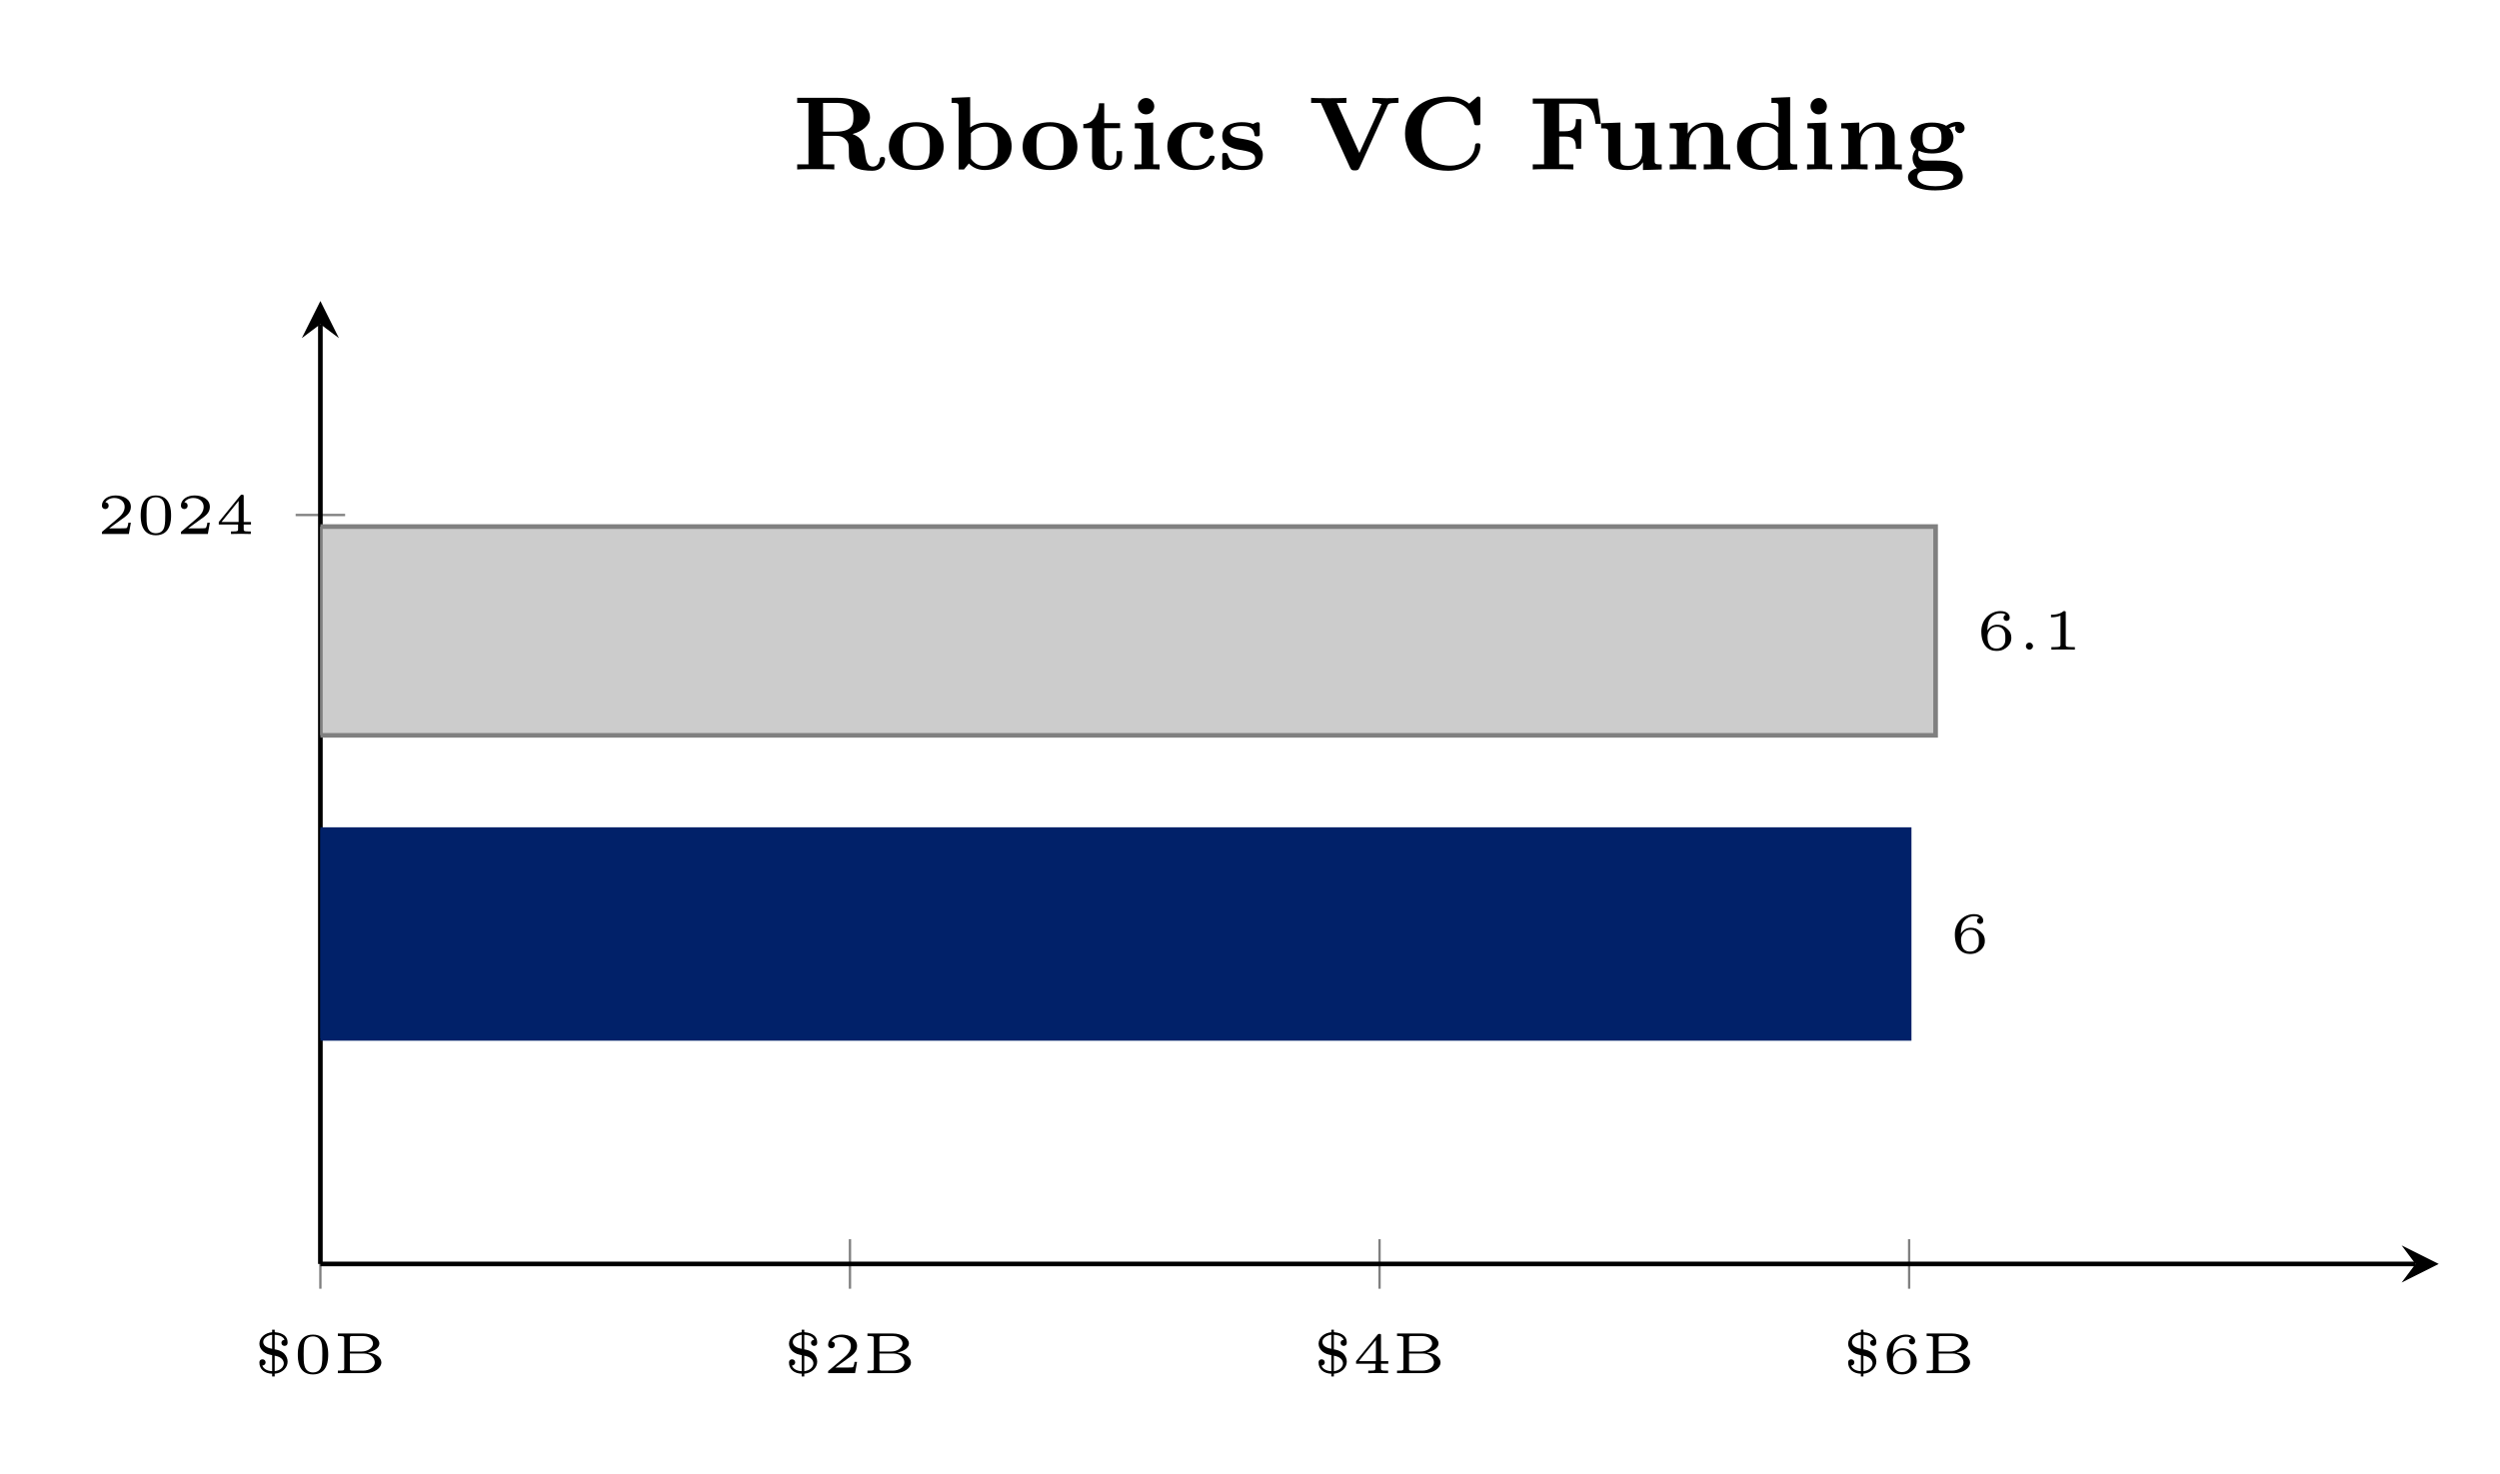
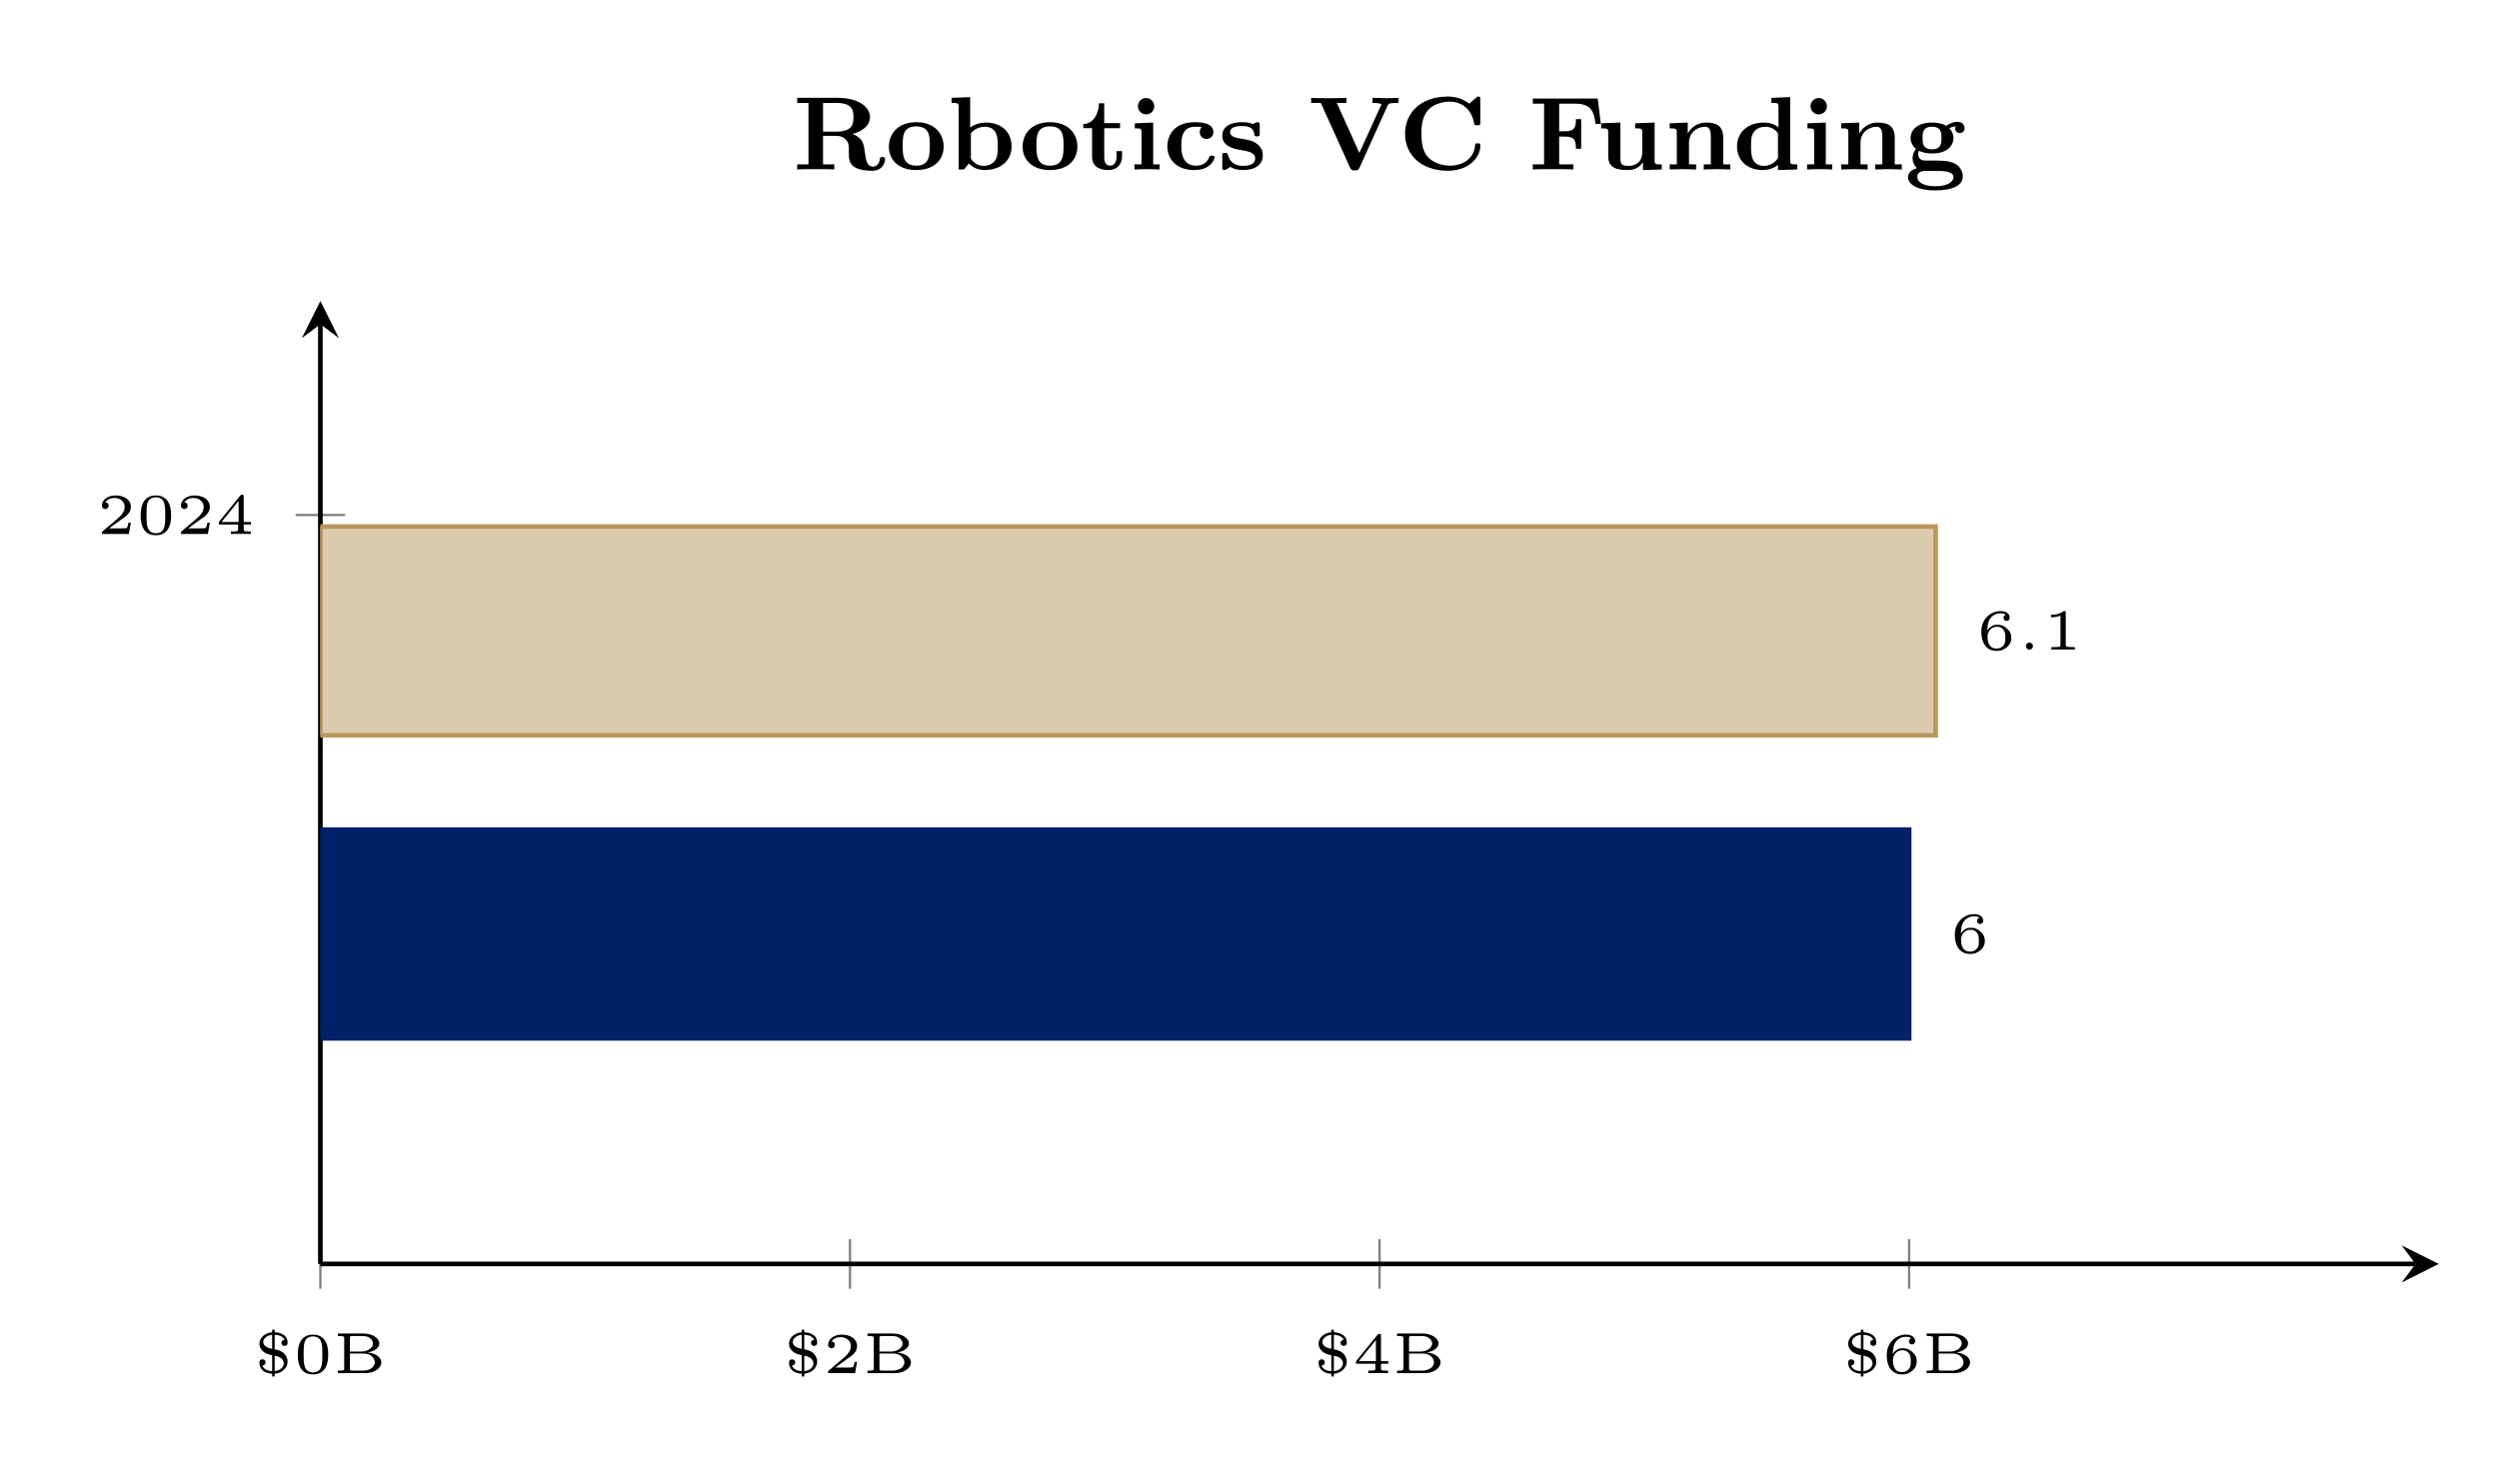
<svg xmlns="http://www.w3.org/2000/svg" xmlns:xlink="http://www.w3.org/1999/xlink" width="214.63pt" height="126.55pt" viewBox="0 0 214.63 126.55">
  <defs>
    <g>
      <g id="glyph-0-0">
        <path d="M 2.906 -0.984 C 2.906 -1.25 2.797 -1.484 2.609 -1.688 C 2.344 -1.938 2.062 -2 1.797 -2.047 L 1.797 -3.297 C 2.406 -3.266 2.594 -3 2.641 -2.859 C 2.406 -2.844 2.375 -2.672 2.375 -2.609 C 2.375 -2.438 2.5 -2.344 2.641 -2.344 C 2.719 -2.344 2.906 -2.375 2.906 -2.625 C 2.906 -3.422 2.031 -3.5 1.828 -3.516 C 1.812 -3.516 1.797 -3.516 1.797 -3.609 L 1.797 -3.734 L 1.578 -3.734 L 1.578 -3.516 C 0.969 -3.469 0.484 -3.047 0.484 -2.531 C 0.484 -2.266 0.609 -2.047 0.797 -1.875 C 1.031 -1.672 1.266 -1.609 1.578 -1.547 L 1.578 -0.172 C 1.125 -0.188 0.828 -0.391 0.734 -0.656 C 0.953 -0.672 1.016 -0.828 1.016 -0.922 C 1.016 -1.094 0.891 -1.188 0.75 -1.188 C 0.688 -1.188 0.484 -1.172 0.484 -0.906 C 0.484 -0.344 0.922 0.031 1.578 0.047 L 1.578 0.281 L 1.797 0.281 L 1.797 0.047 C 2.453 0 2.906 -0.484 2.906 -0.984 Z M 1.578 -2.094 C 1.406 -2.125 0.812 -2.234 0.812 -2.688 C 0.812 -2.984 1.141 -3.25 1.578 -3.297 Z M 2.578 -0.844 C 2.578 -0.516 2.266 -0.219 1.797 -0.172 L 1.797 -1.5 C 2.5 -1.391 2.578 -0.984 2.578 -0.844 Z M 2.578 -0.844 " />
      </g>
      <g id="glyph-0-1">
        <path d="M 3 -1.594 C 3 -1.953 3 -3.312 1.688 -3.312 C 0.391 -3.312 0.391 -1.953 0.391 -1.594 C 0.391 -1.234 0.391 0.109 1.688 0.109 C 3 0.109 3 -1.234 3 -1.594 Z M 2.5 -1.656 C 2.5 -1.312 2.5 -0.906 2.422 -0.609 C 2.297 -0.125 1.891 -0.062 1.688 -0.062 C 1.516 -0.062 1.094 -0.125 0.969 -0.625 C 0.891 -0.891 0.891 -1.25 0.891 -1.656 C 0.891 -2.031 0.891 -2.375 0.969 -2.656 C 1.094 -3.078 1.484 -3.156 1.688 -3.156 C 2.062 -3.156 2.328 -2.969 2.422 -2.609 C 2.5 -2.359 2.5 -1.953 2.5 -1.656 Z M 2.5 -1.656 " />
      </g>
      <g id="glyph-0-2">
        <path d="M 4.172 -0.922 C 4.172 -1.281 3.812 -1.688 3 -1.781 C 3.516 -1.859 4 -2.156 4 -2.547 C 4 -3.016 3.375 -3.406 2.641 -3.406 L 0.438 -3.406 L 0.438 -3.188 L 0.578 -3.188 C 0.984 -3.188 0.984 -3.141 0.984 -2.984 L 0.984 -0.422 C 0.984 -0.266 0.984 -0.219 0.578 -0.219 L 0.438 -0.219 L 0.438 0 L 2.797 0 C 3.562 0 4.172 -0.422 4.172 -0.922 Z M 3.453 -2.547 C 3.453 -2.188 3.016 -1.859 2.469 -1.859 L 1.469 -1.859 L 1.469 -3 C 1.469 -3.156 1.469 -3.188 1.719 -3.188 L 2.609 -3.188 C 3.141 -3.188 3.453 -2.859 3.453 -2.547 Z M 3.609 -0.922 C 3.609 -0.547 3.188 -0.219 2.609 -0.219 L 1.719 -0.219 C 1.469 -0.219 1.469 -0.25 1.469 -0.406 L 1.469 -1.688 L 2.656 -1.688 C 3.312 -1.688 3.609 -1.25 3.609 -0.922 Z M 3.609 -0.922 " />
      </g>
      <g id="glyph-0-3">
        <path d="M 2.938 -0.969 L 2.719 -0.969 C 2.719 -0.875 2.656 -0.562 2.578 -0.516 C 2.547 -0.484 2.125 -0.484 2.047 -0.484 L 1.078 -0.484 C 1.406 -0.719 1.766 -1 2.062 -1.203 C 2.516 -1.516 2.938 -1.797 2.938 -2.328 C 2.938 -2.969 2.328 -3.312 1.625 -3.312 C 0.953 -3.312 0.453 -2.938 0.453 -2.438 C 0.453 -2.188 0.672 -2.141 0.75 -2.141 C 0.875 -2.141 1.031 -2.234 1.031 -2.438 C 1.031 -2.609 0.906 -2.719 0.75 -2.719 C 0.891 -2.953 1.188 -3.094 1.516 -3.094 C 2 -3.094 2.406 -2.812 2.406 -2.328 C 2.406 -1.906 2.109 -1.578 1.734 -1.266 L 0.516 -0.234 C 0.469 -0.188 0.453 -0.188 0.453 -0.156 L 0.453 0 L 2.766 0 Z M 2.938 -0.969 " />
      </g>
      <g id="glyph-0-4">
        <path d="M 3.078 -0.812 L 3.078 -1.031 L 2.453 -1.031 L 2.453 -3.219 C 2.453 -3.344 2.453 -3.375 2.312 -3.375 C 2.219 -3.375 2.219 -3.375 2.156 -3.297 L 0.312 -1.031 L 0.312 -0.812 L 1.969 -0.812 L 1.969 -0.422 C 1.969 -0.266 1.969 -0.219 1.547 -0.219 L 1.359 -0.219 L 1.359 0 L 2.219 -0.016 L 3.062 0 L 3.062 -0.219 L 2.891 -0.219 C 2.453 -0.219 2.453 -0.266 2.453 -0.422 L 2.453 -0.812 Z M 2.016 -1.031 L 0.547 -1.031 L 2.016 -2.844 Z M 2.016 -1.031 " />
      </g>
      <g id="glyph-0-5">
        <path d="M 2.984 -1.016 C 2.984 -1.328 2.891 -1.562 2.625 -1.797 C 2.406 -2 2.188 -2.141 1.75 -2.141 C 1.453 -2.141 1.141 -2 0.922 -1.641 C 0.938 -1.859 0.938 -2.266 1.109 -2.578 C 1.266 -2.844 1.578 -3.125 2.047 -3.125 C 2.141 -3.125 2.375 -3.125 2.516 -3 C 2.438 -2.984 2.312 -2.906 2.312 -2.734 C 2.312 -2.578 2.422 -2.469 2.578 -2.469 C 2.656 -2.469 2.844 -2.516 2.844 -2.75 C 2.844 -3.016 2.641 -3.312 2.047 -3.312 C 1.188 -3.312 0.406 -2.609 0.406 -1.578 C 0.406 -0.391 0.984 0.109 1.703 0.109 C 2.203 0.109 2.438 -0.078 2.609 -0.219 C 2.922 -0.484 2.984 -0.766 2.984 -1.016 Z M 2.469 -1.031 C 2.469 -0.734 2.469 -0.547 2.297 -0.344 C 2.156 -0.188 1.984 -0.094 1.703 -0.094 C 0.938 -0.094 0.938 -0.922 0.938 -1.125 C 0.938 -1.516 1.219 -1.969 1.734 -1.969 C 2 -1.969 2.156 -1.906 2.312 -1.703 C 2.453 -1.516 2.469 -1.312 2.469 -1.031 Z M 2.469 -1.031 " />
      </g>
      <g id="glyph-1-0">
        <path d="M 0.922 -1.641 C 0.938 -1.859 0.938 -2.266 1.109 -2.578 C 1.266 -2.844 1.578 -3.125 2.047 -3.125 C 2.141 -3.125 2.375 -3.125 2.516 -3 C 2.438 -2.984 2.312 -2.906 2.312 -2.734 C 2.312 -2.578 2.422 -2.469 2.578 -2.469 C 2.656 -2.469 2.844 -2.516 2.844 -2.75 C 2.844 -3.016 2.641 -3.312 2.047 -3.312 C 1.188 -3.312 0.406 -2.609 0.406 -1.578 C 0.406 -0.391 0.984 0.109 1.703 0.109 C 2.203 0.109 2.438 -0.078 2.609 -0.219 C 2.922 -0.484 2.984 -0.766 2.984 -1.016 C 2.984 -1.328 2.891 -1.562 2.625 -1.797 C 2.406 -2 2.188 -2.141 1.75 -2.141 C 1.453 -2.141 1.141 -2 0.922 -1.641 Z M 1.703 -0.094 C 0.938 -0.094 0.938 -0.922 0.938 -1.125 C 0.938 -1.516 1.219 -1.969 1.734 -1.969 C 2 -1.969 2.156 -1.906 2.312 -1.703 C 2.453 -1.516 2.469 -1.312 2.469 -1.031 C 2.469 -0.734 2.469 -0.547 2.297 -0.344 C 2.156 -0.188 1.984 -0.094 1.703 -0.094 Z M 1.703 -0.094 " />
      </g>
      <g id="glyph-1-1">
        <path d="M 1.984 -3.172 C 1.984 -3.312 1.969 -3.312 1.797 -3.312 C 1.453 -3 0.891 -3 0.797 -3 L 0.719 -3 L 0.719 -2.781 L 0.797 -2.781 C 0.906 -2.781 1.234 -2.797 1.531 -2.922 L 1.531 -0.422 C 1.531 -0.281 1.531 -0.219 1 -0.219 L 0.75 -0.219 L 0.75 0 C 1.016 -0.016 1.469 -0.016 1.75 -0.016 C 2.047 -0.016 2.484 -0.016 2.766 0 L 2.766 -0.219 L 2.516 -0.219 C 1.984 -0.219 1.984 -0.281 1.984 -0.422 Z M 1.984 -3.172 " />
      </g>
      <g id="glyph-2-0">
        <path d="M 1.453 -0.297 C 1.453 -0.469 1.312 -0.609 1.141 -0.609 C 0.984 -0.609 0.844 -0.469 0.844 -0.297 C 0.844 -0.141 0.984 0 1.141 0 C 1.312 0 1.453 -0.141 1.453 -0.297 Z M 1.453 -0.297 " />
      </g>
      <g id="glyph-3-0">
        <path d="M 7.922 -0.875 C 7.922 -1.062 7.781 -1.078 7.688 -1.078 C 7.484 -1.078 7.469 -0.953 7.469 -0.875 C 7.422 -0.438 7.141 -0.25 6.891 -0.25 C 6.344 -0.25 6.281 -0.797 6.172 -1.562 C 6.078 -2.219 6.016 -2.703 5.125 -3.047 C 5.891 -3.25 6.625 -3.734 6.625 -4.484 C 6.625 -5.422 5.562 -6.156 3.859 -6.156 L 0.375 -6.156 L 0.375 -5.719 L 1.344 -5.719 L 1.344 -0.438 L 0.375 -0.438 L 0.375 0 C 0.703 -0.031 1.594 -0.031 1.969 -0.031 C 2.328 -0.031 3.234 -0.031 3.562 0 L 3.562 -0.438 L 2.594 -0.438 L 2.594 -2.891 L 3.688 -2.891 C 4.062 -2.891 4.312 -2.812 4.562 -2.547 C 4.812 -2.297 4.812 -2.078 4.812 -1.484 C 4.812 -0.922 4.812 -0.5 5.359 -0.172 C 5.75 0.047 6.312 0.109 6.812 0.109 C 7.766 0.109 7.922 -0.672 7.922 -0.875 Z M 5.203 -4.484 C 5.203 -3.969 5.188 -3.25 3.703 -3.25 L 2.594 -3.25 L 2.594 -5.719 L 3.719 -5.719 C 5.188 -5.719 5.203 -5.016 5.203 -4.484 Z M 5.203 -4.484 " />
      </g>
      <g id="glyph-3-1">
        <path d="M 5 -1.953 C 5 -3.125 4.172 -4.062 2.656 -4.062 C 1.078 -4.062 0.297 -3.078 0.297 -1.953 C 0.297 -0.844 1.109 0.047 2.641 0.047 C 4.25 0.047 5 -0.891 5 -1.953 Z M 3.812 -2.047 C 3.812 -1.281 3.812 -0.328 2.656 -0.328 C 1.484 -0.328 1.484 -1.281 1.484 -2.047 C 1.484 -2.812 1.484 -3.703 2.641 -3.703 C 3.812 -3.703 3.812 -2.812 3.812 -2.047 Z M 3.812 -2.047 " />
      </g>
      <g id="glyph-3-2">
        <path d="M 5.531 -1.984 C 5.531 -3.203 4.656 -4.031 3.344 -4.031 C 2.625 -4.031 2.141 -3.734 1.969 -3.609 L 1.969 -6.219 L 0.375 -6.156 L 0.375 -5.719 C 0.906 -5.719 0.984 -5.719 0.984 -5.359 L 0.984 0 L 1.438 0 L 1.859 -0.516 C 2.141 -0.219 2.578 0.047 3.219 0.047 C 4.625 0.047 5.531 -0.797 5.531 -1.984 Z M 4.344 -2.016 C 4.344 -1.625 4.344 -1.172 4.156 -0.844 C 3.859 -0.344 3.312 -0.312 3.125 -0.312 C 2.578 -0.312 2.219 -0.641 2.031 -0.938 L 2.031 -3.109 C 2.25 -3.391 2.688 -3.672 3.234 -3.672 C 4.344 -3.672 4.344 -2.594 4.344 -2.016 Z M 4.344 -2.016 " />
      </g>
      <g id="glyph-3-3">
        <path d="M 3.531 -1.109 L 3.531 -1.578 L 3.062 -1.578 L 3.062 -1.125 C 3.062 -0.5 2.75 -0.328 2.516 -0.328 C 2 -0.328 2 -0.875 2 -1.078 L 2 -3.547 L 3.359 -3.547 L 3.359 -3.984 L 2 -3.984 L 2 -5.688 L 1.547 -5.688 C 1.531 -4.859 1.109 -3.922 0.203 -3.906 L 0.203 -3.547 L 0.953 -3.547 L 0.953 -1.109 C 0.953 -0.078 1.844 0.047 2.391 0.047 C 3.094 0.047 3.531 -0.453 3.531 -1.109 Z M 3.531 -1.109 " />
      </g>
      <g id="glyph-3-4">
        <path d="M 2.625 0 L 2.625 -0.438 L 2.078 -0.438 L 2.078 -4.031 L 0.5 -3.969 L 0.5 -3.531 C 1.016 -3.531 1.078 -3.531 1.078 -3.172 L 1.078 -0.438 L 0.469 -0.438 L 0.469 0 C 1.062 -0.016 1.188 -0.031 1.562 -0.031 C 2 -0.031 2.109 -0.016 2.625 0 Z M 2.172 -5.422 C 2.172 -5.844 1.828 -6.141 1.469 -6.141 C 1.094 -6.141 0.766 -5.828 0.766 -5.438 C 0.766 -5.016 1.109 -4.734 1.469 -4.734 C 1.844 -4.734 2.172 -5.031 2.172 -5.422 Z M 2.172 -5.422 " />
      </g>
      <g id="glyph-3-5">
        <path d="M 4.406 -1.047 C 4.406 -1.188 4.281 -1.188 4.172 -1.188 C 4 -1.188 4 -1.172 3.922 -1.016 C 3.75 -0.578 3.344 -0.328 2.812 -0.328 C 1.547 -0.328 1.547 -1.625 1.547 -2.031 C 1.547 -2.562 1.547 -3.672 2.719 -3.672 C 2.797 -3.672 3.281 -3.672 3.281 -3.625 L 3.25 -3.578 C 3.172 -3.484 3.125 -3.344 3.125 -3.203 C 3.125 -2.844 3.406 -2.625 3.719 -2.625 C 3.984 -2.625 4.297 -2.812 4.297 -3.219 C 4.297 -4.062 3.047 -4.062 2.688 -4.062 C 0.969 -4.062 0.344 -2.969 0.344 -1.984 C 0.344 -0.859 1.156 0.047 2.641 0.047 C 2.984 0.047 3.422 0 3.797 -0.234 C 4.312 -0.547 4.406 -1.016 4.406 -1.047 Z M 4.406 -1.047 " />
      </g>
      <g id="glyph-3-6">
        <path d="M 3.828 -1.25 C 3.828 -1.719 3.562 -2 3.406 -2.141 C 3 -2.469 2.719 -2.516 2.016 -2.641 C 1.578 -2.703 1.016 -2.797 1.016 -3.203 C 1.016 -3.734 1.844 -3.734 2.047 -3.734 C 3.047 -3.734 3.078 -3.203 3.109 -2.969 C 3.109 -2.844 3.234 -2.844 3.328 -2.844 C 3.547 -2.844 3.562 -2.891 3.562 -3.109 L 3.562 -3.797 C 3.562 -3.969 3.562 -4.062 3.375 -4.062 C 3.297 -4.062 3.141 -3.984 2.984 -3.906 C 2.703 -4.031 2.344 -4.062 2.047 -4.062 C 1.781 -4.062 0.344 -4.062 0.344 -2.875 C 0.344 -1.938 1.531 -1.734 1.844 -1.688 C 2.578 -1.562 3.172 -1.469 3.172 -0.953 C 3.172 -0.312 2.328 -0.312 2.125 -0.312 C 1.672 -0.312 1.078 -0.422 0.828 -1.25 C 0.781 -1.406 0.766 -1.422 0.578 -1.422 C 0.344 -1.422 0.344 -1.375 0.344 -1.156 L 0.344 -0.203 C 0.344 -0.047 0.344 0.047 0.531 0.047 C 0.594 0.047 0.609 0.047 0.812 -0.078 L 1.047 -0.219 C 1.469 0.047 1.953 0.047 2.125 0.047 C 2.391 0.047 3.828 0.047 3.828 -1.25 Z M 3.828 -1.25 " />
      </g>
      <g id="glyph-3-7">
        <path d="M 7.75 -5.719 L 7.75 -6.156 C 7.266 -6.125 7.062 -6.125 6.703 -6.125 L 5.516 -6.156 L 5.516 -5.719 C 5.75 -5.719 6.062 -5.719 6.297 -5.609 L 4.391 -1.422 L 2.453 -5.719 L 3.281 -5.719 L 3.281 -6.156 C 2.953 -6.125 2.062 -6.125 1.688 -6.125 C 1.312 -6.125 0.594 -6.125 0.25 -6.156 L 0.25 -5.719 L 1.078 -5.719 L 3.594 -0.156 C 3.703 0.078 3.828 0.078 4 0.078 C 4.172 0.078 4.297 0.078 4.406 -0.156 L 6.828 -5.516 C 6.891 -5.625 6.922 -5.719 7.594 -5.719 Z M 7.75 -5.719 " />
      </g>
      <g id="glyph-3-8">
        <path d="M 7.062 -2.047 C 7.062 -2.25 6.984 -2.25 6.828 -2.25 C 6.734 -2.25 6.625 -2.25 6.609 -2.094 C 6.531 -0.797 5.344 -0.328 4.5 -0.328 C 4.016 -0.328 3.141 -0.438 2.531 -1.094 C 2.062 -1.625 2 -2.469 2 -3.078 C 2 -4.156 2.219 -4.688 2.578 -5.109 C 3 -5.578 3.734 -5.828 4.469 -5.828 C 5.266 -5.828 6.312 -5.344 6.531 -3.922 C 6.562 -3.797 6.656 -3.797 6.797 -3.797 C 7.047 -3.797 7.062 -3.828 7.062 -4.062 L 7.062 -6 C 7.062 -6.156 7.062 -6.266 6.891 -6.266 C 6.797 -6.266 6.781 -6.25 6.703 -6.172 L 6.109 -5.656 C 5.594 -6.062 4.938 -6.266 4.281 -6.266 C 1.969 -6.266 0.594 -4.891 0.594 -3.078 C 0.594 -1.297 1.922 0.109 4.297 0.109 C 5.984 0.109 7.062 -0.969 7.062 -2.047 Z M 7.062 -2.047 " />
      </g>
      <g id="glyph-3-9">
        <path d="M 6.219 -3.922 L 5.953 -6.094 L 0.375 -6.094 L 0.375 -5.656 L 1.344 -5.656 L 1.344 -0.438 L 0.375 -0.438 L 0.375 0 C 0.688 -0.031 1.672 -0.031 2.047 -0.031 C 2.469 -0.031 3.484 -0.031 3.859 0 L 3.859 -0.438 L 2.641 -0.438 L 2.641 -2.828 L 3.125 -2.828 C 4 -2.828 4.078 -2.453 4.078 -1.781 L 4.531 -1.781 L 4.531 -4.328 L 4.078 -4.328 C 4.078 -3.656 4 -3.281 3.125 -3.281 L 2.641 -3.281 L 2.641 -5.656 L 3.969 -5.656 C 5.406 -5.656 5.625 -4.984 5.766 -3.922 Z M 6.219 -3.922 " />
      </g>
      <g id="glyph-3-10">
        <path d="M 5.656 0 L 5.656 -0.438 C 5.109 -0.438 5.047 -0.438 5.047 -0.797 L 5.047 -4.031 L 3.375 -3.969 L 3.375 -3.531 C 3.922 -3.531 3.984 -3.531 3.984 -3.172 L 3.984 -1.469 C 3.984 -0.75 3.531 -0.312 2.828 -0.312 C 2.141 -0.312 2.109 -0.5 2.109 -0.984 L 2.109 -4.031 L 0.453 -3.969 L 0.453 -3.531 C 0.984 -3.531 1.062 -3.531 1.062 -3.172 L 1.062 -1.109 C 1.062 -0.125 1.828 0.047 2.703 0.047 C 2.984 0.047 3.594 0.047 4.047 -0.625 L 4.047 0.047 Z M 5.656 0 " />
      </g>
      <g id="glyph-3-11">
        <path d="M 5.656 0 L 5.656 -0.438 L 5.047 -0.438 L 5.047 -2.734 C 5.047 -3.797 4.391 -4.031 3.609 -4.031 C 2.516 -4.031 2.078 -3.234 2.016 -3.094 L 2 -3.094 L 2 -4.031 L 0.453 -3.969 L 0.453 -3.531 C 0.984 -3.531 1.062 -3.531 1.062 -3.172 L 1.062 -0.438 L 0.453 -0.438 L 0.453 0 L 1.578 -0.031 L 2.719 0 L 2.719 -0.438 L 2.109 -0.438 L 2.109 -2.281 C 2.109 -3.281 2.938 -3.672 3.469 -3.672 C 3.812 -3.672 3.984 -3.484 3.984 -2.812 L 3.984 -0.438 L 3.375 -0.438 L 3.375 0 L 4.516 -0.031 Z M 5.656 0 " />
      </g>
      <g id="glyph-3-12">
        <path d="M 5.516 0 L 5.516 -0.438 C 4.984 -0.438 4.906 -0.438 4.906 -0.797 L 4.906 -6.219 L 3.297 -6.156 L 3.297 -5.719 C 3.844 -5.719 3.906 -5.719 3.906 -5.359 L 3.906 -3.625 C 3.516 -3.922 3.094 -4.031 2.656 -4.031 C 1.203 -4.031 0.344 -3.141 0.344 -1.984 C 0.344 -0.797 1.188 0.047 2.562 0.047 C 3.125 0.047 3.562 -0.156 3.859 -0.391 L 3.859 0.047 Z M 3.859 -0.984 C 3.656 -0.656 3.234 -0.312 2.656 -0.312 C 1.547 -0.312 1.547 -1.375 1.547 -1.969 C 1.547 -2.5 1.547 -2.875 1.781 -3.203 C 2.016 -3.562 2.453 -3.672 2.766 -3.672 C 3.203 -3.672 3.578 -3.484 3.859 -3.125 Z M 3.859 -0.984 " />
      </g>
      <g id="glyph-3-13">
        <path d="M 5.156 -3.547 C 5.156 -3.781 4.984 -4.094 4.562 -4.094 C 4.125 -4.094 3.75 -3.875 3.578 -3.75 C 3.203 -3.969 2.797 -4.031 2.359 -4.031 C 0.984 -4.031 0.516 -3.297 0.516 -2.703 C 0.516 -2.219 0.828 -1.891 0.984 -1.766 C 0.797 -1.547 0.688 -1.25 0.688 -0.984 C 0.688 -0.594 0.875 -0.281 1.062 -0.109 C 0.391 0.078 0.297 0.453 0.297 0.656 C 0.297 1.188 0.922 1.797 2.641 1.797 C 4.219 1.797 5 1.312 5 0.625 C 5 0.312 4.891 -0.234 4.266 -0.531 C 3.75 -0.766 3.281 -0.766 2.391 -0.766 L 1.938 -0.766 C 1.656 -0.766 1.531 -0.766 1.375 -0.875 C 1.234 -1 1.172 -1.141 1.172 -1.328 C 1.172 -1.5 1.234 -1.609 1.234 -1.609 C 1.562 -1.438 1.969 -1.375 2.359 -1.375 C 3.734 -1.375 4.203 -2.109 4.203 -2.703 C 4.203 -3.062 4.031 -3.359 3.844 -3.547 C 4.078 -3.672 4.266 -3.688 4.375 -3.719 C 4.375 -3.672 4.344 -3.625 4.344 -3.531 C 4.344 -3.297 4.531 -3.125 4.75 -3.125 C 4.953 -3.125 5.156 -3.281 5.156 -3.547 Z M 3.172 -2.703 C 3.172 -2.312 3.172 -1.734 2.359 -1.734 C 1.547 -1.734 1.547 -2.312 1.547 -2.703 C 1.547 -3.109 1.547 -3.672 2.359 -3.672 C 3.172 -3.672 3.172 -3.109 3.172 -2.703 Z M 4.203 0.656 C 4.203 0.953 3.875 1.438 2.656 1.438 C 1.469 1.438 1.094 1 1.094 0.641 C 1.094 0.125 1.672 0.125 1.797 0.125 L 2.891 0.125 C 3.172 0.125 4.203 0.125 4.203 0.656 Z M 4.203 0.656 " />
      </g>
    </g>
    <clipPath id="clip-0">
      <path clip-rule="nonzero" d="M 27.516 45 L 167 45 L 167 64 L 27.516 64 Z M 27.516 45 " />
    </clipPath>
    <clipPath id="clip-1">
      <path clip-rule="nonzero" d="M 27.516 71 L 164 71 L 164 90 L 27.516 90 Z M 27.516 71 " />
    </clipPath>
    <clipPath id="clip-2">
      <path clip-rule="nonzero" d="M 27.516 71 L 165 71 L 165 90 L 27.516 90 Z M 27.516 71 " />
    </clipPath>
  </defs>
  <path fill="none" stroke-width="0.199" stroke-linecap="butt" stroke-linejoin="miter" stroke="rgb(50%, 50%, 50%)" stroke-opacity="1" stroke-miterlimit="10" d="M -0 -20.511 L -0 -16.257 M 45.484 -20.511 L 45.484 -16.257 M 90.968 -20.511 L 90.968 -16.257 M 136.453 -20.511 L 136.453 -16.257 " transform="matrix(1, 0, 0, -1, 27.516, 90.204)" />
  <path fill="none" stroke-width="0.199" stroke-linecap="butt" stroke-linejoin="miter" stroke="rgb(50%, 50%, 50%)" stroke-opacity="1" stroke-miterlimit="10" d="M -2.125 45.962 L 2.125 45.962 " transform="matrix(1, 0, 0, -1, 27.516, 90.204)" />
  <path fill="none" stroke-width="0.399" stroke-linecap="butt" stroke-linejoin="miter" stroke="rgb(0%, 0%, 0%)" stroke-opacity="1" stroke-miterlimit="10" d="M -0 -18.382 L 179.945 -18.382 " transform="matrix(1, 0, 0, -1, 27.516, 90.204)" />
  <path fill-rule="nonzero" fill="rgb(0%, 0%, 0%)" fill-opacity="1" d="M 209.453 108.586 L 206.266 106.992 L 207.461 108.586 L 206.266 110.184 " />
  <path fill="none" stroke-width="0.399" stroke-linecap="butt" stroke-linejoin="miter" stroke="rgb(0%, 0%, 0%)" stroke-opacity="1" stroke-miterlimit="10" d="M -0 -18.382 L -0 62.352 " transform="matrix(1, 0, 0, -1, 27.516, 90.204)" />
  <path fill-rule="nonzero" fill="rgb(0%, 0%, 0%)" fill-opacity="1" d="M 27.516 25.859 L 25.922 29.047 L 27.516 27.852 L 29.109 29.047 " />
  <g fill="rgb(0%, 0%, 0%)" fill-opacity="1">
    <use xlink:href="#glyph-0-0" x="21.795" y="117.969" />
    <use xlink:href="#glyph-0-1" x="25.187" y="117.969" />
    <use xlink:href="#glyph-0-2" x="28.58" y="117.969" />
  </g>
  <g fill="rgb(0%, 0%, 0%)" fill-opacity="1">
    <use xlink:href="#glyph-0-0" x="67.279" y="117.969" />
    <use xlink:href="#glyph-0-3" x="70.671" y="117.969" />
    <use xlink:href="#glyph-0-2" x="74.064" y="117.969" />
  </g>
  <g fill="rgb(0%, 0%, 0%)" fill-opacity="1">
    <use xlink:href="#glyph-0-0" x="112.764" y="117.969" />
    <use xlink:href="#glyph-0-4" x="116.156" y="117.969" />
    <use xlink:href="#glyph-0-2" x="119.549" y="117.969" />
  </g>
  <g fill="rgb(0%, 0%, 0%)" fill-opacity="1">
    <use xlink:href="#glyph-0-0" x="158.248" y="117.969" />
    <use xlink:href="#glyph-0-5" x="161.64" y="117.969" />
    <use xlink:href="#glyph-0-2" x="165.033" y="117.969" />
  </g>
  <g fill="rgb(0%, 0%, 0%)" fill-opacity="1">
    <use xlink:href="#glyph-0-3" x="8.301" y="45.875" />
    <use xlink:href="#glyph-0-1" x="11.693" y="45.875" />
    <use xlink:href="#glyph-0-3" x="15.086" y="45.875" />
    <use xlink:href="#glyph-0-4" x="18.478" y="45.875" />
  </g>
  <g clip-path="url(#clip-0)">
-     <path fill-rule="nonzero" fill="rgb(79.999%, 79.999%, 79.999%)" fill-opacity="1" stroke-width="0.399" stroke-linecap="butt" stroke-linejoin="miter" stroke="rgb(50%, 50%, 50%)" stroke-opacity="1" stroke-miterlimit="10" d="M -0 27.032 L 138.726 27.032 L 138.726 44.966 L -0 44.966 Z M -0 27.032 " transform="matrix(1, 0, 0, -1, 27.516, 90.204)" />
+     <path fill-rule="nonzero" fill="rgb(86.275%, 79.607%, 67.844%)" fill-opacity="1" stroke-width="0.399" stroke-linecap="butt" stroke-linejoin="miter" stroke="rgb(72.549%, 59.215%, 35.686%)" stroke-opacity="1" stroke-miterlimit="10" d="M -0 27.032 L 138.726 27.032 L 138.726 44.966 L -0 44.966 Z M -0 27.032 " transform="matrix(1, 0, 0, -1, 27.516, 90.204)" />
  </g>
  <g clip-path="url(#clip-1)">
    <path fill-rule="nonzero" fill="rgb(0.391%, 12.941%, 41.176%)" fill-opacity="1" d="M 27.516 89.207 L 163.969 89.207 L 163.969 71.273 L 27.516 71.273 Z M 27.516 89.207 " />
  </g>
  <g clip-path="url(#clip-2)">
    <path fill="none" stroke-width="0.399" stroke-linecap="butt" stroke-linejoin="miter" stroke="rgb(0.391%, 12.941%, 41.176%)" stroke-opacity="1" stroke-miterlimit="10" d="M -0 0.997 L 136.453 0.997 L 136.453 18.931 L -0 18.931 Z M -0 0.997 " transform="matrix(1, 0, 0, -1, 27.516, 90.204)" />
  </g>
  <g fill="rgb(0%, 0%, 0%)" fill-opacity="1">
    <use xlink:href="#glyph-1-0" x="169.763" y="55.812" />
  </g>
  <g fill="rgb(0%, 0%, 0%)" fill-opacity="1">
    <use xlink:href="#glyph-2-0" x="173.153" y="55.812" />
  </g>
  <g fill="rgb(0%, 0%, 0%)" fill-opacity="1">
    <use xlink:href="#glyph-1-1" x="175.436" y="55.812" />
  </g>
  <g fill="rgb(0%, 0%, 0%)" fill-opacity="1">
    <use xlink:href="#glyph-1-0" x="167.489" y="81.846" />
  </g>
  <g fill="rgb(0%, 0%, 0%)" fill-opacity="1">
    <use xlink:href="#glyph-3-0" x="68.093" y="14.56" />
    <use xlink:href="#glyph-3-1" x="76.046" y="14.56" />
    <use xlink:href="#glyph-3-2" x="81.354" y="14.56" />
  </g>
  <g fill="rgb(0%, 0%, 0%)" fill-opacity="1">
    <use xlink:href="#glyph-3-1" x="87.532" y="14.56" />
    <use xlink:href="#glyph-3-3" x="92.84" y="14.56" />
    <use xlink:href="#glyph-3-4" x="96.965" y="14.56" />
    <use xlink:href="#glyph-3-5" x="99.915" y="14.56" />
    <use xlink:href="#glyph-3-6" x="104.631" y="14.56" />
  </g>
  <g fill="rgb(0%, 0%, 0%)" fill-opacity="1">
    <use xlink:href="#glyph-3-7" x="112.36" y="14.56" />
  </g>
  <g fill="rgb(0%, 0%, 0%)" fill-opacity="1">
    <use xlink:href="#glyph-3-8" x="120.08" y="14.56" />
  </g>
  <g fill="rgb(0%, 0%, 0%)" fill-opacity="1">
    <use xlink:href="#glyph-3-9" x="131.27" y="14.56" />
  </g>
  <g fill="rgb(0%, 0%, 0%)" fill-opacity="1">
    <use xlink:href="#glyph-3-10" x="137.063" y="14.56" />
    <use xlink:href="#glyph-3-11" x="142.953" y="14.56" />
    <use xlink:href="#glyph-3-12" x="148.844" y="14.56" />
    <use xlink:href="#glyph-3-4" x="154.735" y="14.56" />
    <use xlink:href="#glyph-3-11" x="157.685" y="14.56" />
    <use xlink:href="#glyph-3-13" x="163.576" y="14.56" />
  </g>
</svg>
